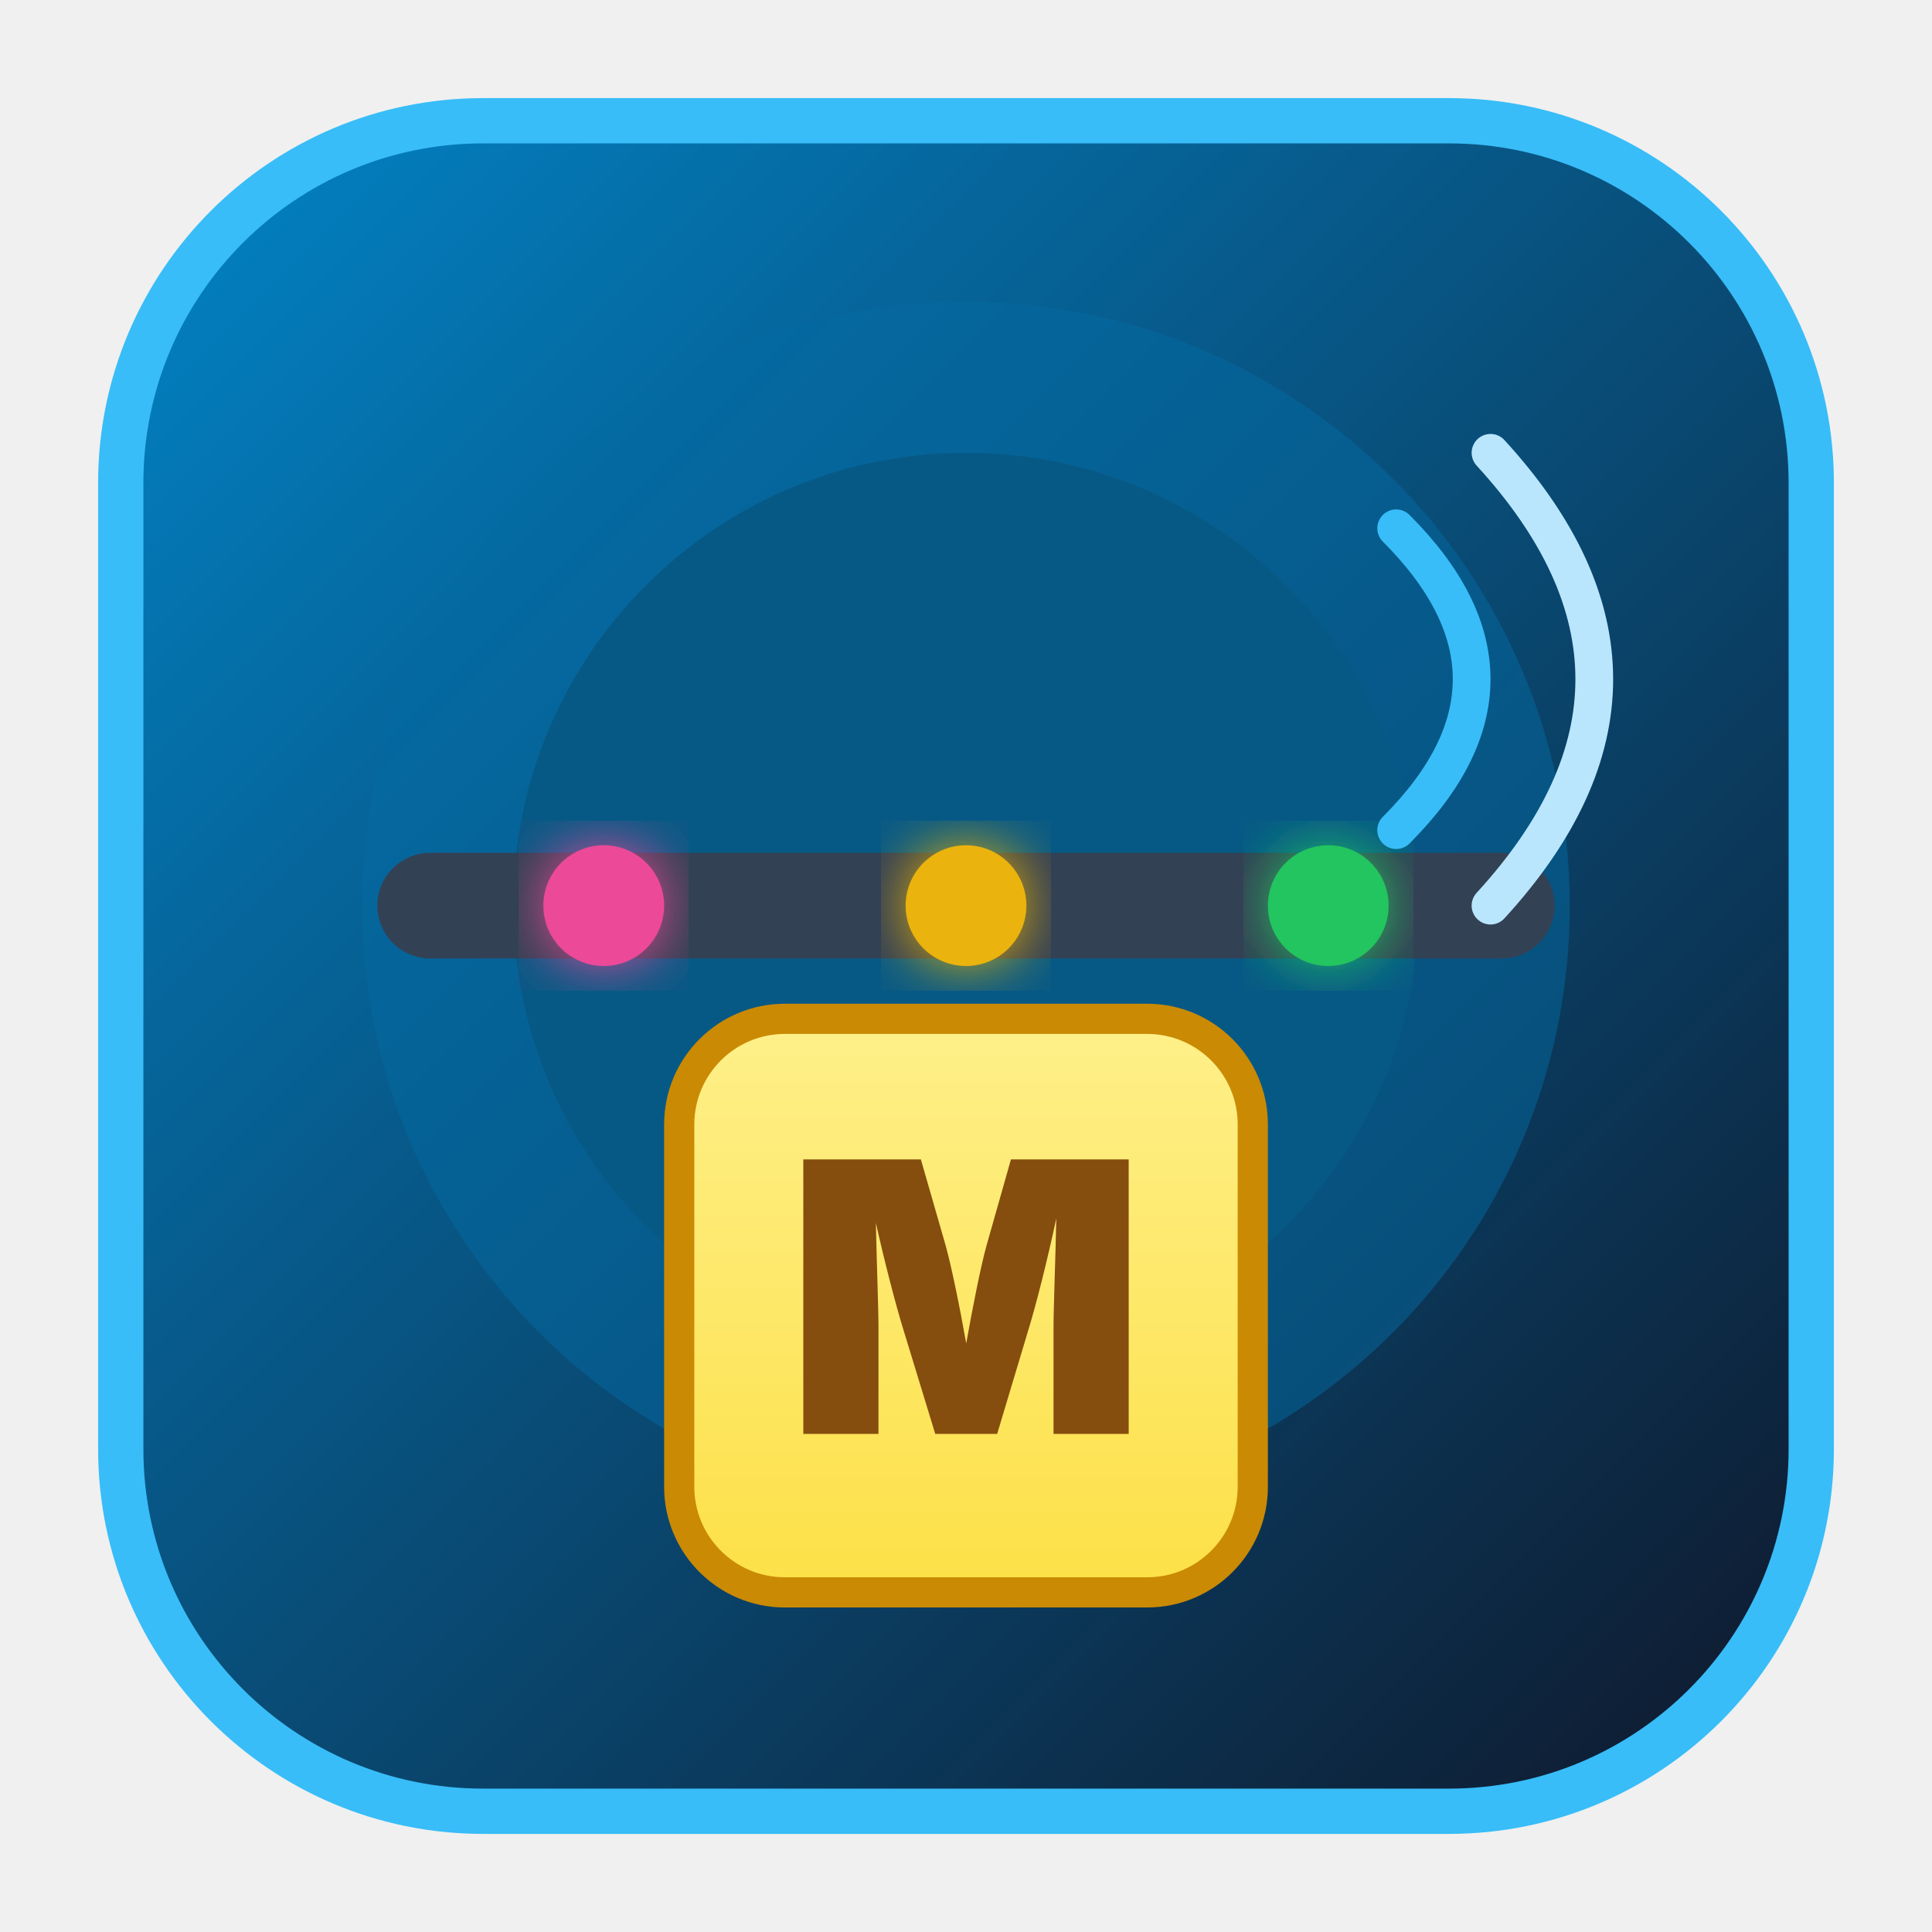
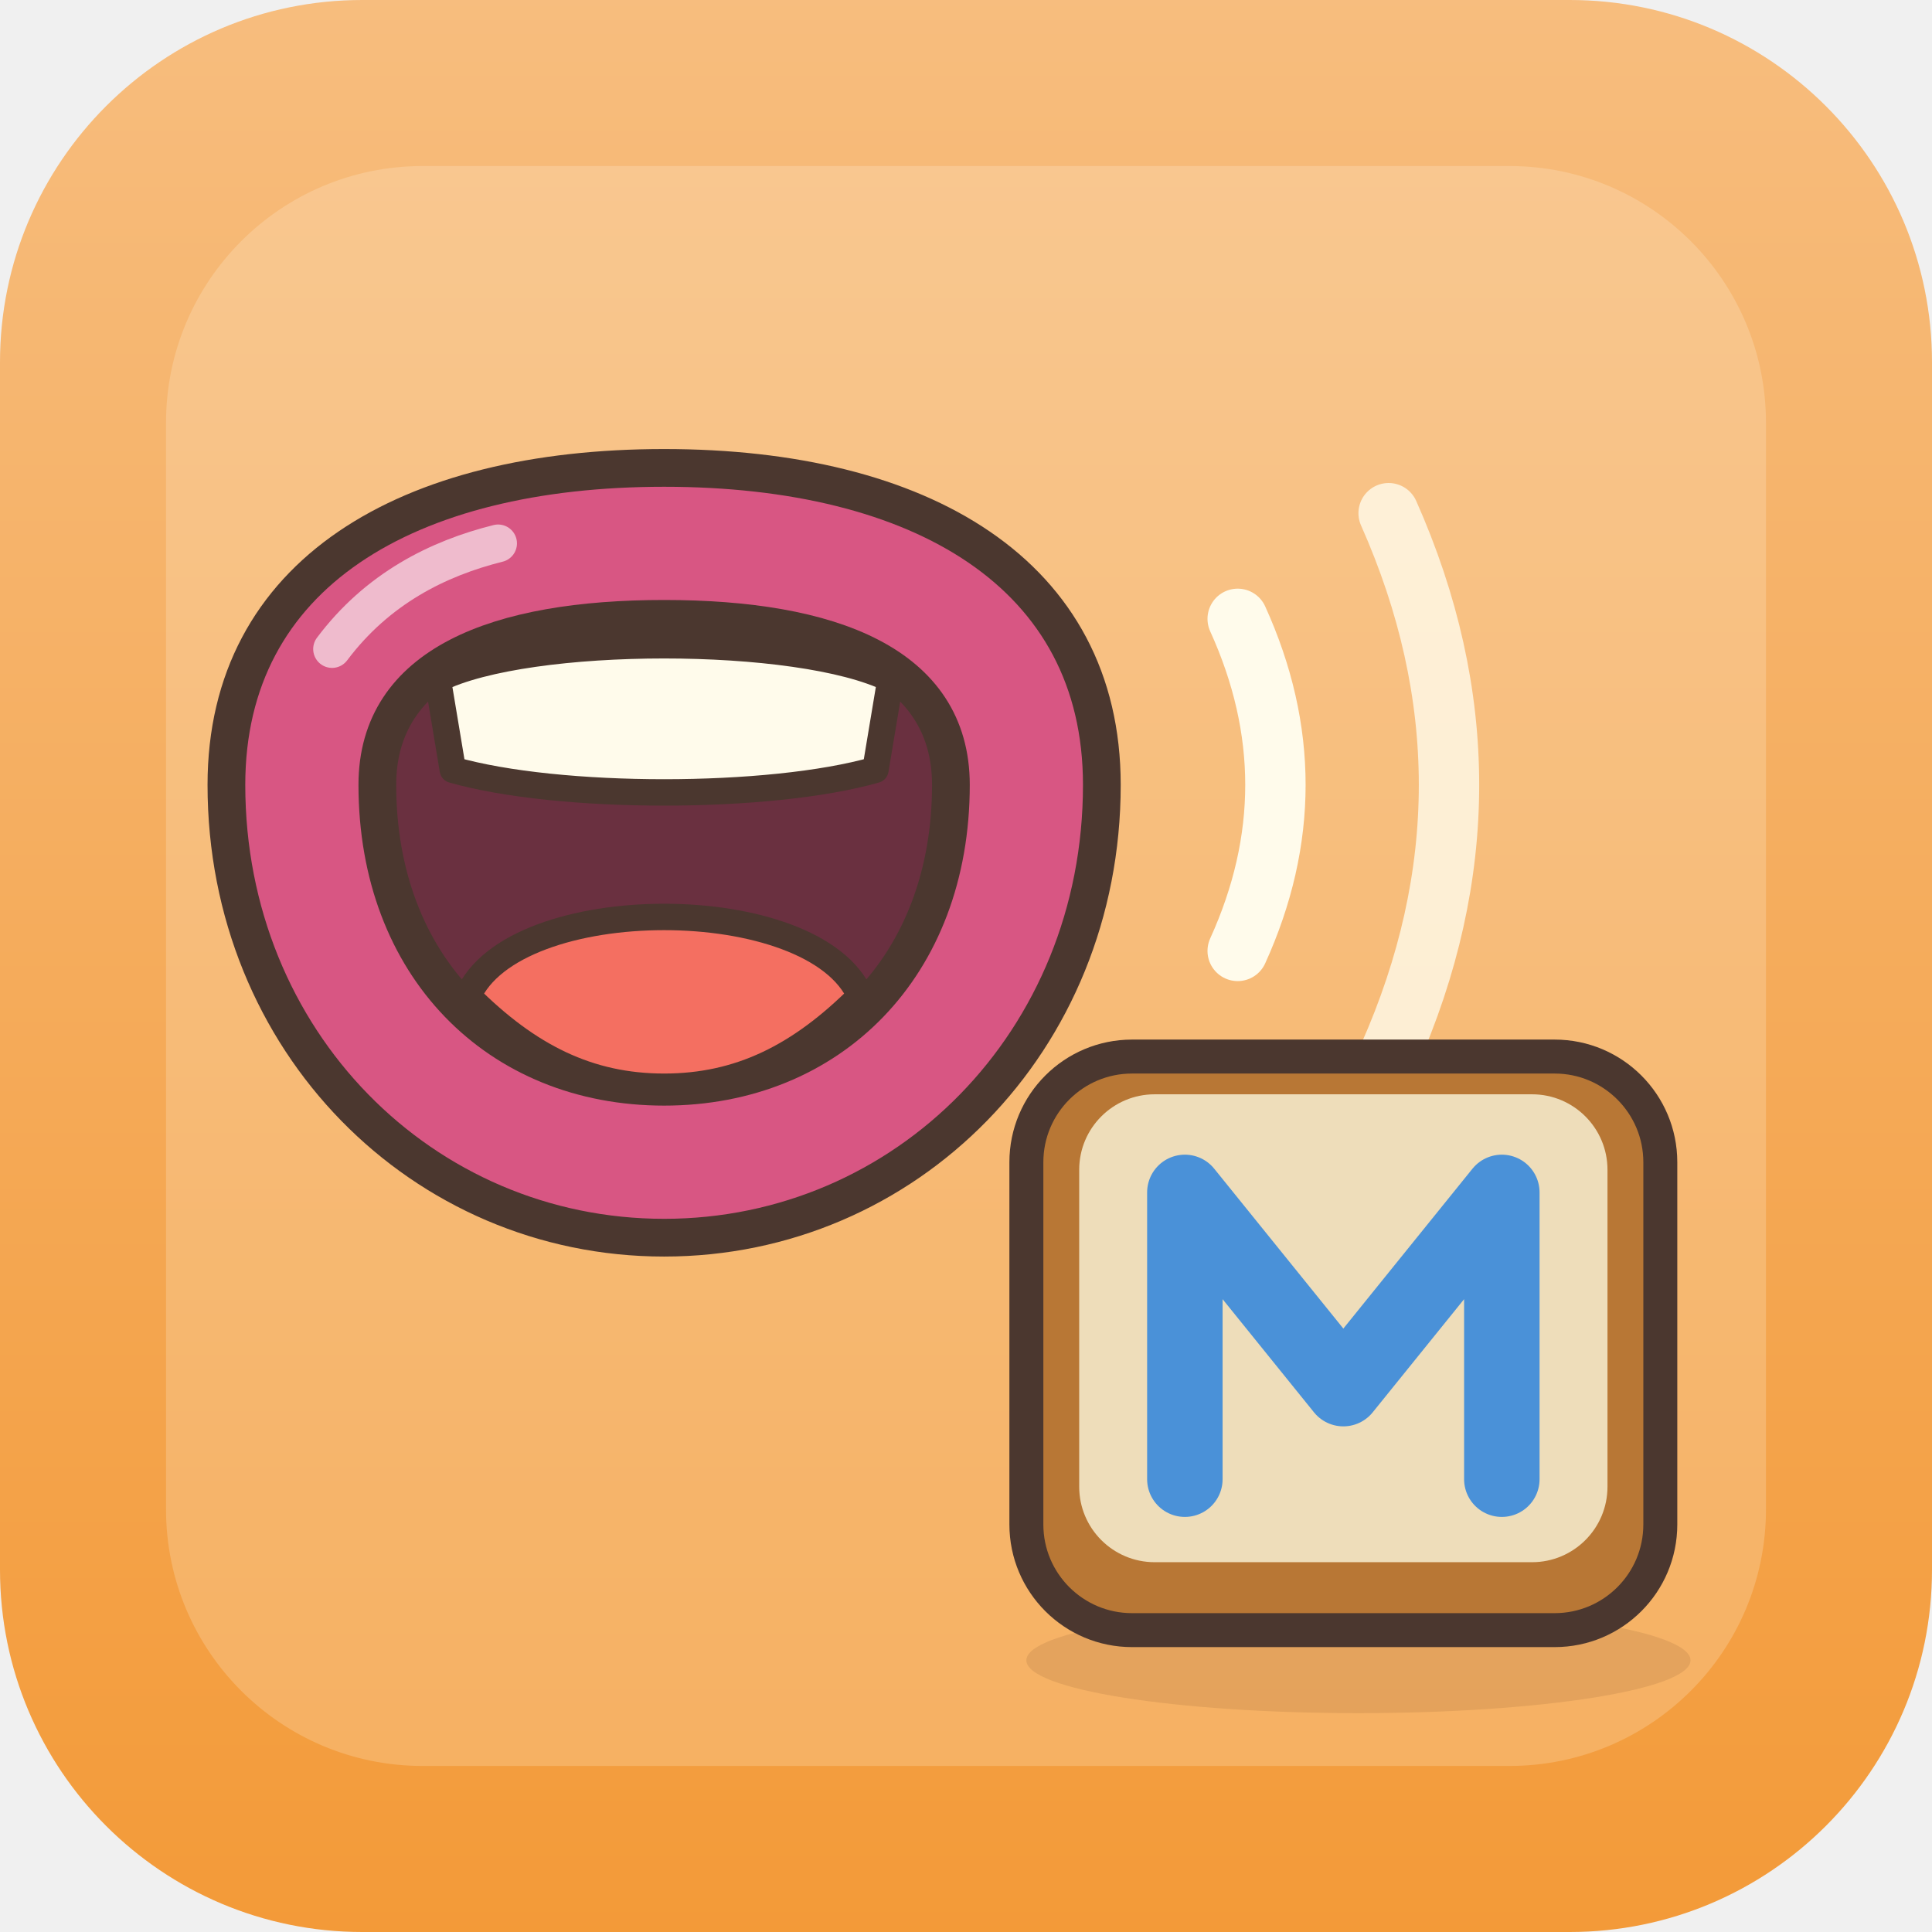
- <svg xmlns="http://www.w3.org/2000/svg" viewBox="0 0 512 512" width="512" height="512">
+ <svg xmlns="http://www.w3.org/2000/svg" viewBox="0 0 256 256" width="256" height="256">
  <defs>
-     <linearGradient id="bg" x1="0%" y1="0%" x2="100%" y2="100%">
-       <stop offset="0%" stop-color="#0284c7" />
-       <stop offset="100%" stop-color="#0f172a" />
+     <linearGradient id="sound_workshop_tile" x1="0" y1="0" x2="0" y2="1">
+       <stop offset="0" stop-color="#F7BD7E" />
+       <stop offset="1" stop-color="#F39A38" />
    </linearGradient>
-     <linearGradient id="tile_grad" x1="0%" y1="0%" x2="0%" y2="100%">
-       <stop offset="0%" stop-color="#fef08a" />
-       <stop offset="100%" stop-color="#fde047" />
-     </linearGradient>
-     <filter id="glow" x="-20%" y="-20%" width="140%" height="140%">
-       <feGaussianBlur stdDeviation="8" result="blur" />
-       <feComposite in="SourceGraphic" in2="blur" operator="over" />
-     </filter>
  </defs>
-   <rect x="32" y="32" width="448" height="448" rx="96" fill="url(#bg)" stroke="#38bdf8" stroke-width="12" />
-   <circle cx="256" cy="240" r="160" fill="#0369a1" opacity="0.5" />
-   <circle cx="256" cy="240" r="120" fill="#075985" />
-   <rect x="100" y="226" width="312" height="28" rx="14" fill="#334155" />
-   <circle cx="160" cy="240" r="16" fill="#ec4899" filter="url(#glow)" />
-   <circle cx="256" cy="240" r="16" fill="#eab308" filter="url(#glow)" />
-   <circle cx="352" cy="240" r="16" fill="#22c55e" filter="url(#glow)" />
-   <rect x="180" y="270" width="152" height="152" rx="28" fill="url(#tile_grad)" stroke="#ca8a04" stroke-width="8" />
-   <text x="256" y="380" font-family="system-ui, -apple-system, sans-serif" font-size="100" font-weight="900" text-anchor="middle" fill="#854d0e">M</text>
-   <path d="M 370 140 Q 410 180 370 220" fill="none" stroke="#38bdf8" stroke-width="10" stroke-linecap="round" />
-   <path d="M 395 120 Q 450 180 395 240" fill="none" stroke="#bae6fd" stroke-width="10" stroke-linecap="round" />
+   <g id="tile_bg">
+     <rect width="256" height="256" rx="48" fill="url(#sound_workshop_tile)" />
+     <rect x="22" y="22" width="212" height="212" rx="34" fill="#FFF6E3" opacity="0.22" />
+   </g>
+   <g id="shadow">
+     <ellipse cx="180" cy="220" rx="44" ry="7" fill="#8E5F33" opacity="0.18" />
+   </g>
+   <g id="subject_mouth" stroke="#4B372F" stroke-width="5" stroke-linejoin="round" stroke-linecap="round">
+     <path d="M30 104 C30 76 54 62 88 62 C122 62 146 76 146 104 C146 138 120 164 88 164 C56 164 30 138 30 104 Z" fill="#D85683" />
+     <path d="M50 104 C50 88 66 82 88 82 C110 82 126 88 126 104 C126 128 110 144 88 144 C66 144 50 128 50 104 Z" fill="#6A3040" />
+     <path d="M58 90 C70 84 106 84 118 90 L116 102 C102 106 74 106 60 102 Z" fill="#FFFBEB" stroke-width="3.5" />
+     <path d="M62 132 C68 118 108 118 114 132 C106 140 98 144 88 144 C78 144 70 140 62 132 Z" fill="#F46F61" stroke-width="3.5" />
+     <path d="M44 86 C50 78 58 74 66 72" fill="none" stroke="#FFFFFF" stroke-width="5" opacity="0.6" />
+   </g>
+   <g id="accent_waves" fill="none" stroke="#FFFBEB" stroke-width="8" stroke-linecap="round">
+     <path d="M164 82 Q174 104 164 126" />
+     <path d="M184 68 Q200 104 184 140" opacity="0.8" />
+   </g>
+   <g id="accent_tile" stroke="#4B372F" stroke-linejoin="round" stroke-linecap="round">
+     <rect x="136" y="140" width="84" height="76" rx="14" fill="#B87735" stroke-width="4.5" />
+     <rect x="143" y="145" width="70" height="62" rx="10" fill="#EEDDBA" stroke="none" />
+     <path d="M157 196 L157 158 L178 184 L199 158 L199 196" fill="none" stroke="#4A91D8" stroke-width="10" />
+   </g>
</svg>
